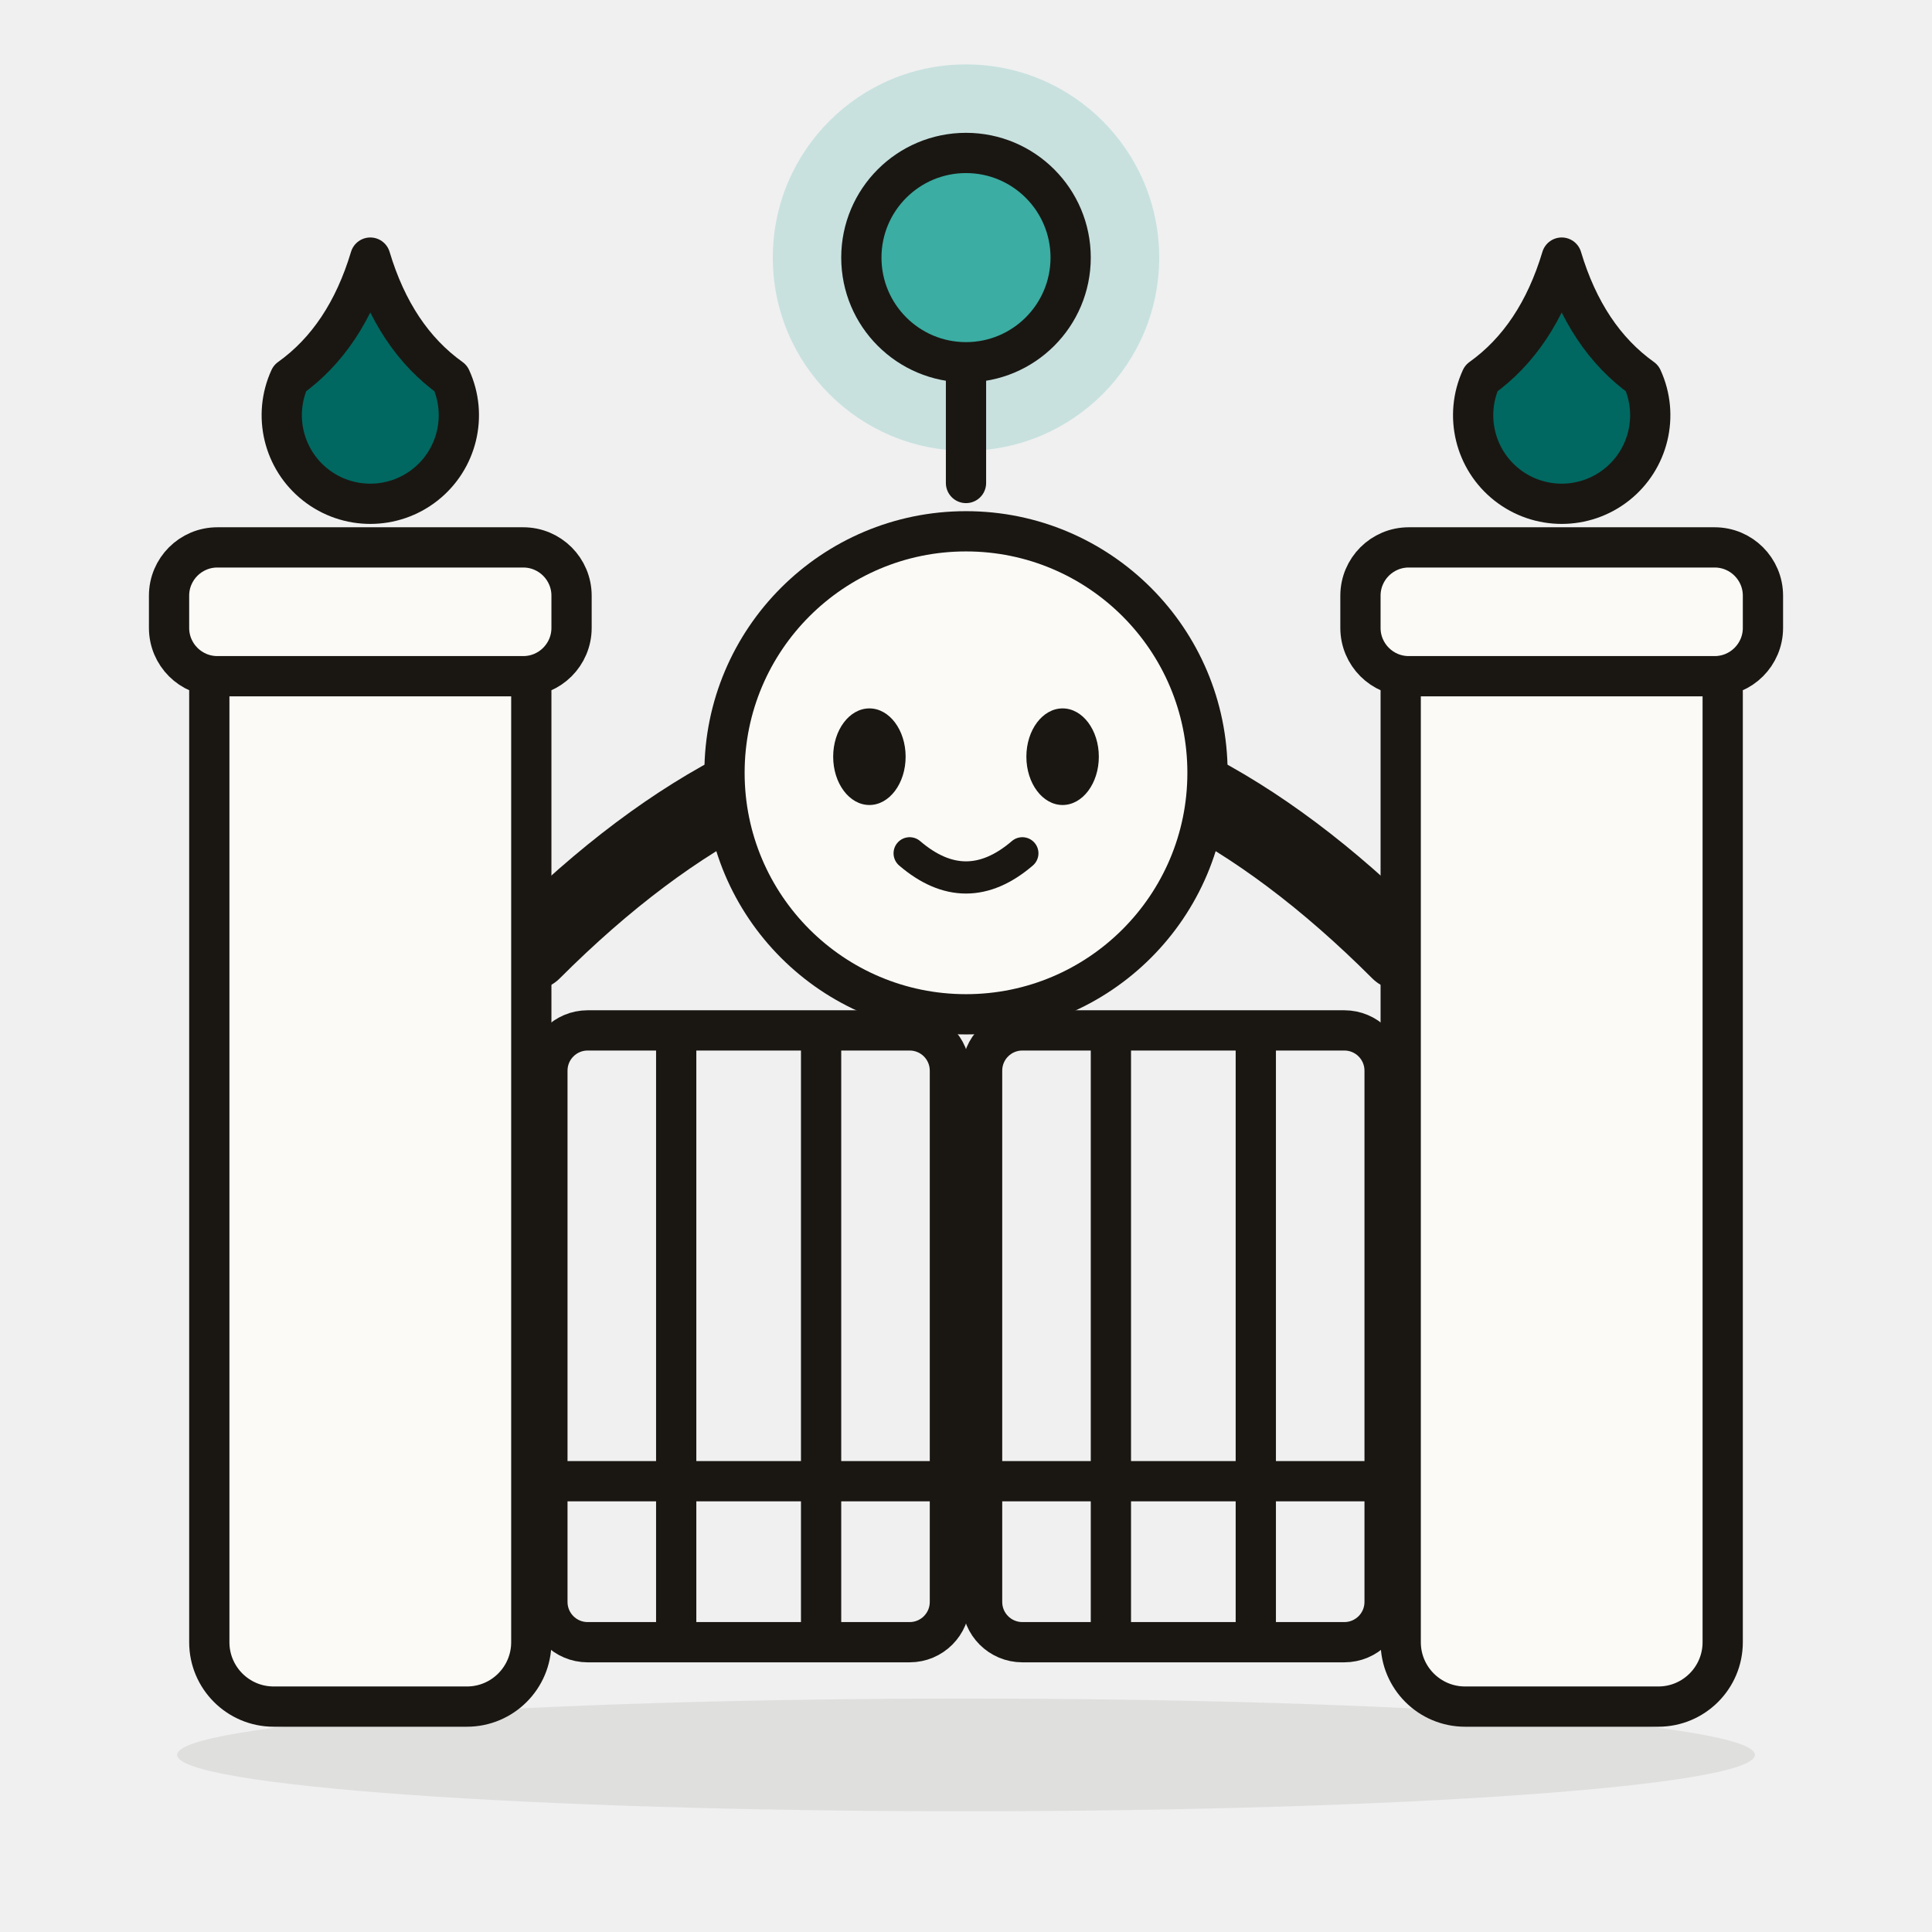
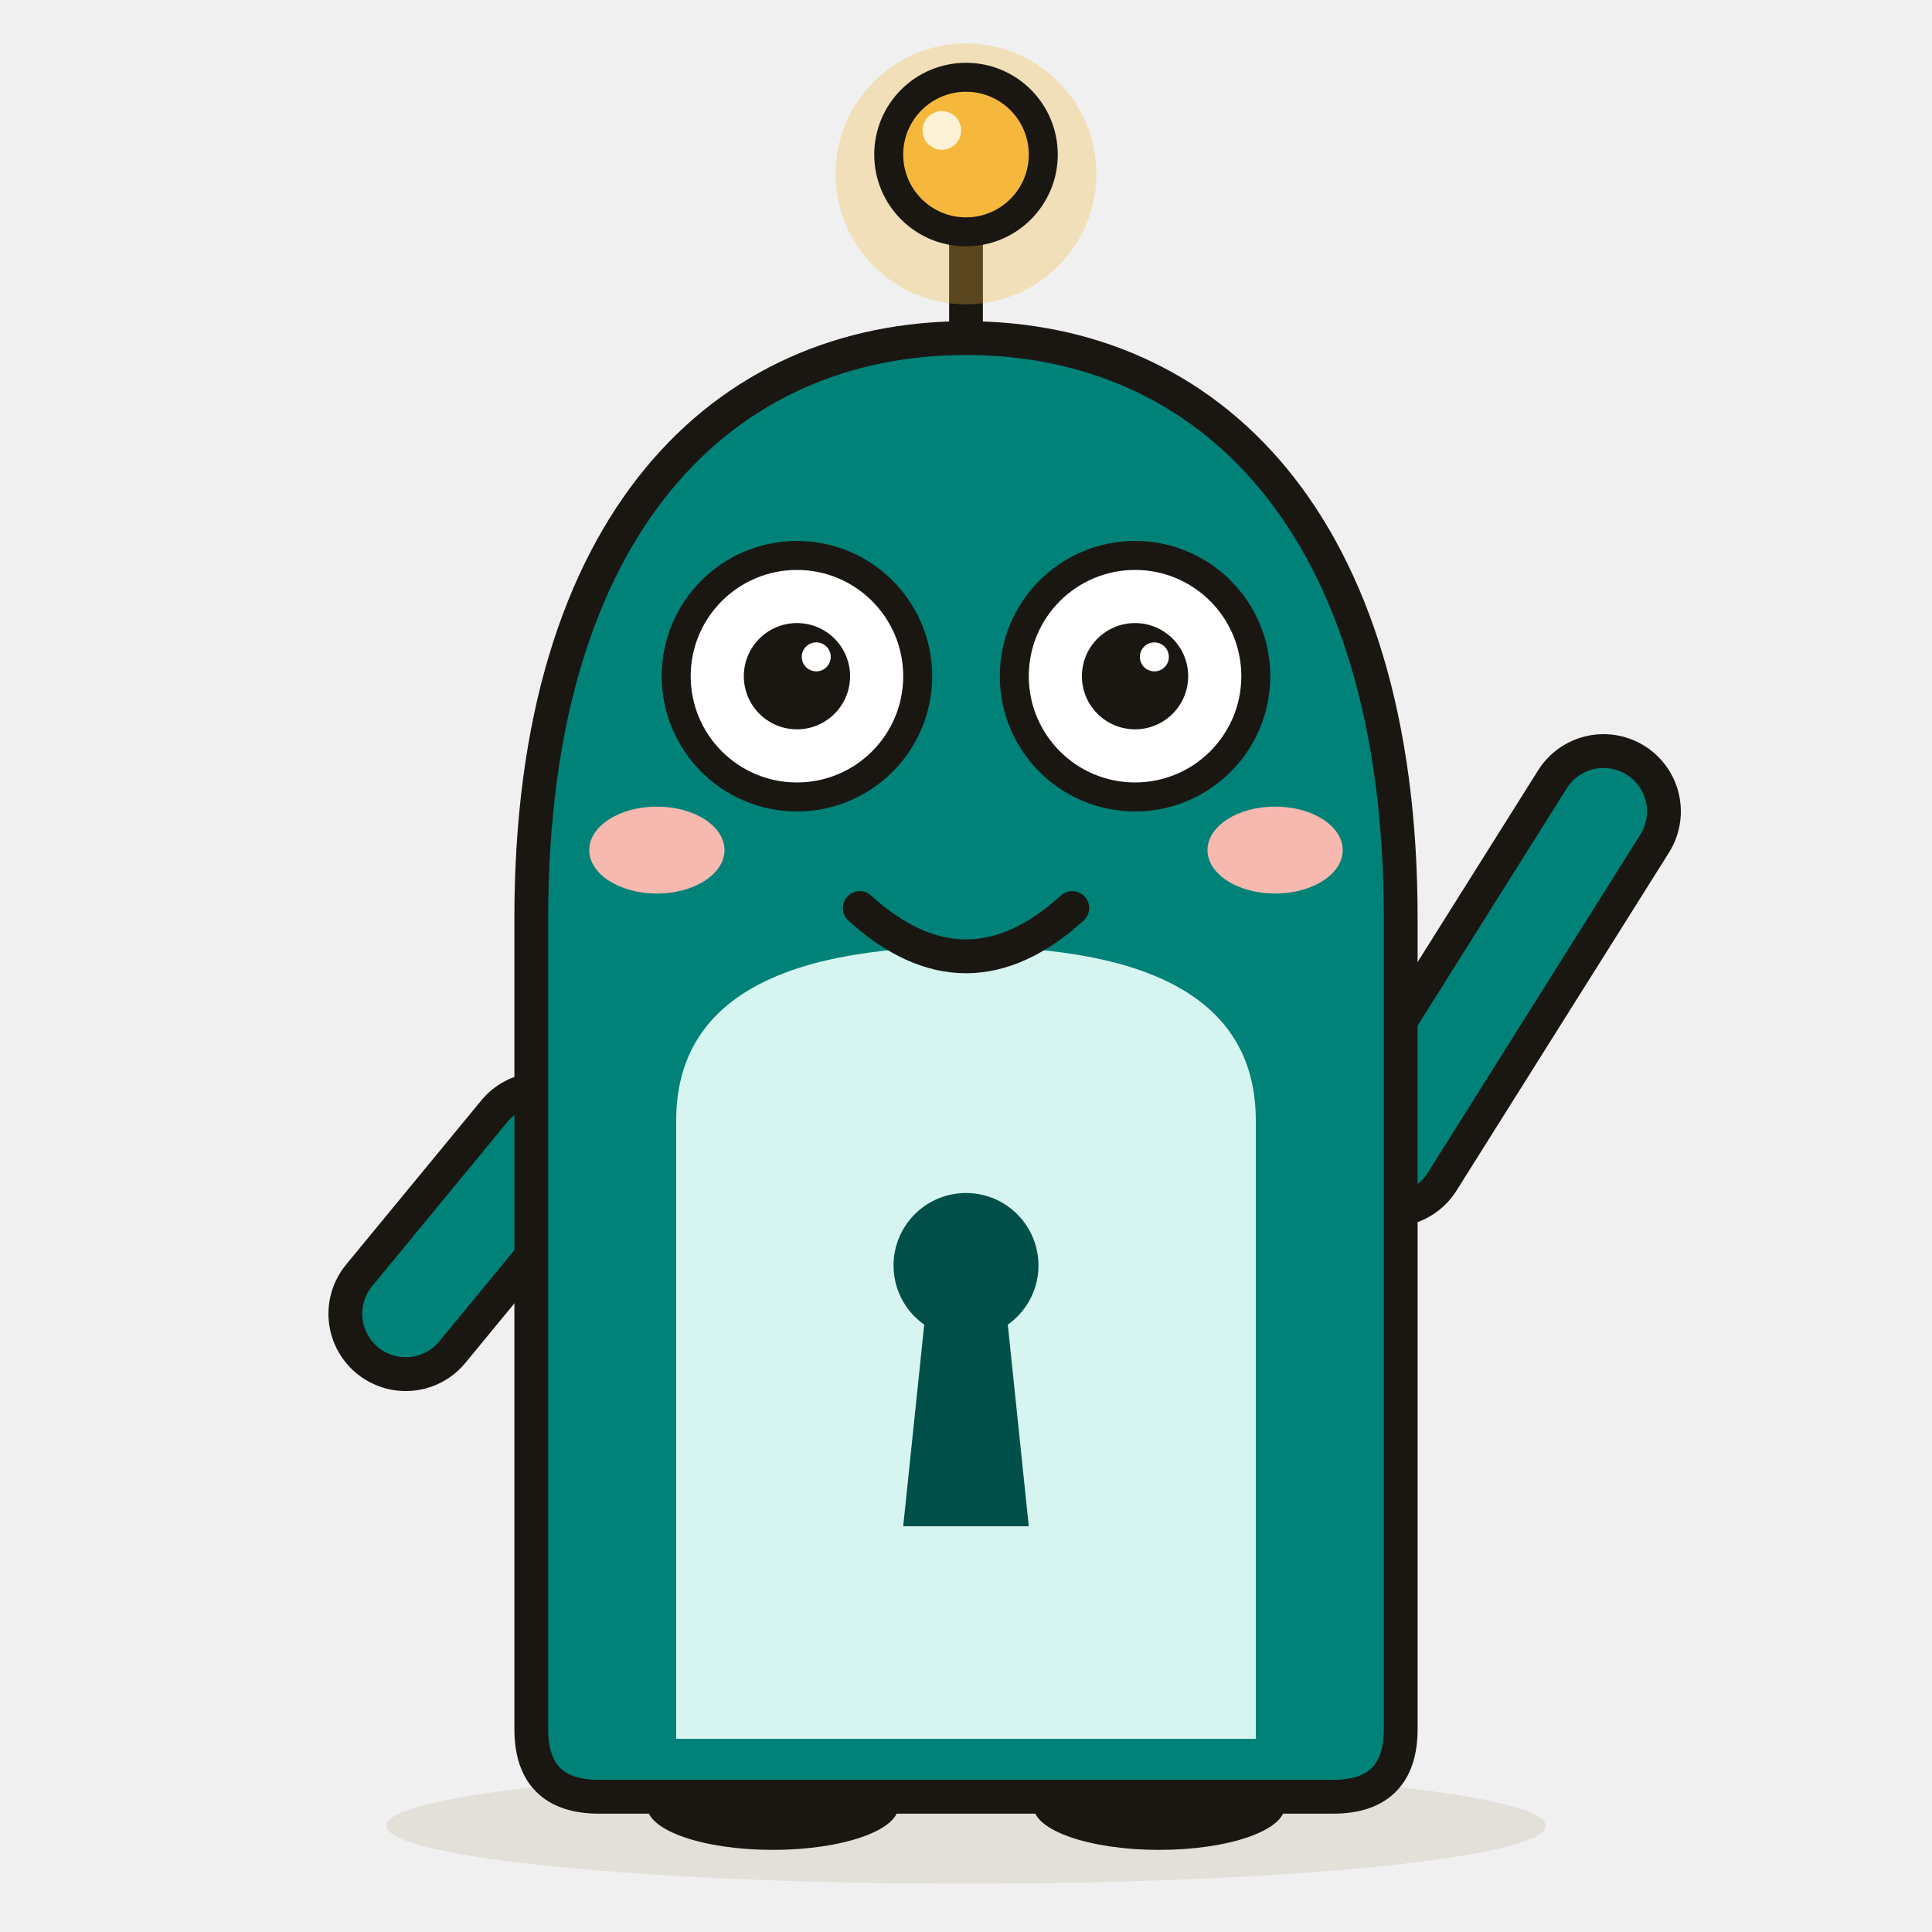
- <svg xmlns="http://www.w3.org/2000/svg" viewBox="0 0 240 240" width="240" height="240" role="img" aria-label="Thyro, the Pyli gate">
+ <svg xmlns="http://www.w3.org/2000/svg" viewBox="0 0 400 400" width="400" height="400" role="img" aria-label="Pyli, the gate guardian">
  <style>
- .pop{transform-origin:120px 218px;animation:pop .7s cubic-bezier(.2,.9,.3,1.2) both}
- .float{animation:float 4.5s ease-in-out .7s infinite}
- .shadow{transform-origin:120px 218px;animation:shadow 4.5s ease-in-out .7s infinite}
- .halo{transform-origin:120px 32px;animation:halo 3s ease-in-out infinite}
- .lamp{transform-origin:120px 32px;animation:lamp 3s ease-in-out infinite}
- .eye,.lid{transform-box:fill-box;transform-origin:center;animation:blink 5.5s 1.2s infinite}
- .mouth{transform-box:fill-box;transform-origin:center}
- .fin{transform-box:fill-box;transform-origin:50% 100%;animation:fin 3.6s ease-in-out infinite}
- .fin2{animation-delay:1.1s}
- @keyframes pop{from{opacity:0;transform:translateY(10px) scale(.88)}to{opacity:1;transform:none}}
- @keyframes float{50%{transform:translateY(-3px)}}
- @keyframes shadow{0%,100%{opacity:.08;transform:scaleX(1)}50%{opacity:.04;transform:scaleX(.93)}}
- @keyframes halo{50%{transform:scale(1.28);opacity:.12}}
- @keyframes lamp{50%{transform:scale(1.07)}}
- @keyframes blink{0%,93%,100%{transform:scaleY(1)}96%{transform:scaleY(.1)}}
- @keyframes fin{50%{transform:scale(1.05,1.08)}}
- .mouth{animation:smile 6s ease-in-out 1.5s infinite}
- @keyframes smile{0%,80%,100%{transform:scale(1)}88%{transform:scale(1.2)}}@media (prefers-reduced-motion:reduce){*{animation:none!important}}</style>
-   <g class="pop">
-     <ellipse class="shadow" cx="120" cy="218" rx="98" ry="7" fill="#1a1713" opacity=".08" />
-     <g class="float">
-       <g id="left-arm">
-         <rect x="68" y="128" width="50" height="76" rx="5" fill="none" stroke="#1a1713" stroke-width="5">
-           <animate attributeName="width" from="50" to="50" begin="0.35s" dur="1.1s" fill="freeze" calcMode="spline" keyTimes="0;1" keySplines=".3 .8 .3 1" />
-         </rect>
-         <path d="M68 184H118" stroke="#1a1713" stroke-width="5">
-           <animate attributeName="d" from="M68 184H118" to="M68 184H118" begin="0.35s" dur="1.1s" fill="freeze" calcMode="spline" keyTimes="0;1" keySplines=".3 .8 .3 1" />
-         </path>
-         <path d="M84 128V204" stroke="#1a1713" stroke-width="5">
-           <animate attributeName="d" from="M84 128V204" to="M84 128V204" begin="0.35s" dur="1.1s" fill="freeze" calcMode="spline" keyTimes="0;1" keySplines=".3 .8 .3 1" />
-         </path>
-         <path d="M102 128V204" stroke="#1a1713" stroke-width="5">
-           <animate attributeName="d" from="M102 128V204" to="M102 128V204" begin="0.35s" dur="1.1s" fill="freeze" calcMode="spline" keyTimes="0;1" keySplines=".3 .8 .3 1" />
-         </path>
-       </g>
-       <g id="right-arm">
-         <rect x="122" y="128" width="50" height="76" rx="5" fill="none" stroke="#1a1713" stroke-width="5">
-           <animate attributeName="x" from="122" to="122" begin="0.35s" dur="1.1s" fill="freeze" calcMode="spline" keyTimes="0;1" keySplines=".3 .8 .3 1" />
-           <animate attributeName="width" from="50" to="50" begin="0.35s" dur="1.1s" fill="freeze" calcMode="spline" keyTimes="0;1" keySplines=".3 .8 .3 1" />
-         </rect>
-         <path d="M122 184H172" stroke="#1a1713" stroke-width="5">
-           <animate attributeName="d" from="M122 184H172" to="M122 184H172" begin="0.35s" dur="1.1s" fill="freeze" calcMode="spline" keyTimes="0;1" keySplines=".3 .8 .3 1" />
-         </path>
-         <path d="M138 128V204" stroke="#1a1713" stroke-width="5">
-           <animate attributeName="d" from="M138 128V204" to="M138 128V204" begin="0.35s" dur="1.1s" fill="freeze" calcMode="spline" keyTimes="0;1" keySplines=".3 .8 .3 1" />
-         </path>
-         <path d="M156 128V204" stroke="#1a1713" stroke-width="5">
-           <animate attributeName="d" from="M156 128V204" to="M156 128V204" begin="0.35s" dur="1.1s" fill="freeze" calcMode="spline" keyTimes="0;1" keySplines=".3 .8 .3 1" />
-         </path>
-       </g>
-       <path id="lintel" d="M66 118Q120 64 174 118" fill="none" stroke="#1a1713" stroke-width="10" stroke-linecap="round" />
-       <g id="body">
-         <rect x="26" y="78" width="40" height="134" rx="8" fill="#fbfaf7" stroke="#1a1713" stroke-width="5" />
-         <rect x="21" y="68" width="50" height="16" rx="6" fill="#fbfaf7" stroke="#1a1713" stroke-width="5" />
-         <path class="fin " d="M46 32Q49 42 56 47A11 11 0 1 1 36 47Q43 42 46 32Z" fill="#006860" stroke="#1a1713" stroke-width="5" stroke-linejoin="round" />
-         <rect x="174" y="78" width="40" height="134" rx="8" fill="#fbfaf7" stroke="#1a1713" stroke-width="5" />
-         <rect x="169" y="68" width="50" height="16" rx="6" fill="#fbfaf7" stroke="#1a1713" stroke-width="5" />
-         <path class="fin fin2" d="M194 32Q197 42 204 47A11 11 0 1 1 184 47Q191 42 194 32Z" fill="#006860" stroke="#1a1713" stroke-width="5" stroke-linejoin="round" />
-       </g>
-       <circle class="halo" cx="120" cy="32" r="24" fill="#3bada2" opacity=".22" />
-       <path d="M120 46V60" stroke="#1a1713" stroke-width="5" stroke-linecap="round" />
-       <circle class="lamp" cx="120" cy="32" r="13" fill="#3bada2" stroke="#1a1713" stroke-width="5" />
-       <g id="head" class="head">
-         <circle cx="120" cy="96" r="30" fill="#fbfaf7" stroke="#1a1713" stroke-width="5" />
-         <g id="eye" class="eyes">
-           <ellipse class="eye" cx="108" cy="94" rx="4.5" ry="6" fill="#1a1713" />
-           <ellipse class="eye" cx="132" cy="94" rx="4.5" ry="6" fill="#1a1713" />
-         </g>
-         <path class="mouth" d="M113 106Q120 112 127 106" fill="none" stroke="#1a1713" stroke-width="4" stroke-linecap="round" />
-       </g>
+ .bob{animation:bob 3.2s ease-in-out infinite;transform-origin:200px 372px}
+ .glow{animation:glow 2.4s ease-in-out infinite;transform-origin:200px 32px}
+ .blink{animation:blink 5s infinite;transform-origin:200px 140px}
+ @keyframes bob{0%,100%{transform:translateY(0)}50%{transform:translateY(-6px)}}
+ @keyframes glow{0%,100%{opacity:.25}50%{opacity:.5}}
+ @keyframes blink{0%,94%,100%{transform:scaleY(1)}97%{transform:scaleY(.1)}}
+ @media (prefers-reduced-motion:reduce){.bob,.glow,.blink{animation:none}}
+ </style>
+   <ellipse cx="200" cy="378" rx="120" ry="12" fill="#e3dfd9" />
+   <g class="bob">
+     <line x1="112" y1="238" x2="84" y2="272" stroke-linecap="round" stroke="#1a1713" stroke-width="32" />
+     <line x1="112" y1="238" x2="84" y2="272" stroke-linecap="round" stroke="#008278" stroke-width="18" />
+     <line x1="288" y1="238" x2="332" y2="168" stroke-linecap="round" stroke="#1a1713" stroke-width="32" />
+     <line x1="288" y1="238" x2="332" y2="168" stroke-linecap="round" stroke="#008278" stroke-width="18" />
+     <ellipse cx="160" cy="374" rx="26" ry="9" fill="#1a1713" />
+     <ellipse cx="240" cy="374" rx="26" ry="9" fill="#1a1713" />
+     <path d="M110 358 V190 C110 108 150 70 200 70 C250 70 290 108 290 190 V358 Q290 372 276 372 H124 Q110 372 110 358 Z" fill="#008278" stroke="#1a1713" stroke-width="7" stroke-linejoin="round" />
+     <path d="M140 360 V232 Q140 196 200 196 Q260 196 260 232 V360 Z" fill="#d6f4f0" />
+     <circle cx="200" cy="262" r="15" fill="#004f49" />
+     <path d="M192 268 H208 L213 316 H187 Z" fill="#004f49" />
+     <line x1="200" y1="70" x2="200" y2="44" stroke="#1a1713" stroke-width="7" stroke-linecap="round" />
+     <circle class="glow" cx="200" cy="36" r="27" fill="#f5b83d" opacity=".3" />
+     <circle cx="200" cy="32" r="16" fill="#f5b83d" stroke="#1a1713" stroke-width="6" />
+     <circle cx="195" cy="27" r="4" fill="#fff" opacity=".8" />
+     <ellipse cx="136" cy="176" rx="14" ry="9" fill="#f7b8b0" />
+     <ellipse cx="264" cy="176" rx="14" ry="9" fill="#f7b8b0" />
+     <g class="blink">
+       <circle cx="165" cy="140" r="25" fill="#fff" stroke="#1a1713" stroke-width="6" />
+       <circle cx="165" cy="140" r="11" fill="#1a1713" />
+       <circle cx="169" cy="136" r="3" fill="#fff" />
+       <circle cx="235" cy="140" r="25" fill="#fff" stroke="#1a1713" stroke-width="6" />
+       <circle cx="235" cy="140" r="11" fill="#1a1713" />
+       <circle cx="239" cy="136" r="3" fill="#fff" />
    </g>
+     <path d="M178 188 Q200 208 222 188" fill="none" stroke="#1a1713" stroke-width="7" stroke-linecap="round" />
  </g>
</svg>
